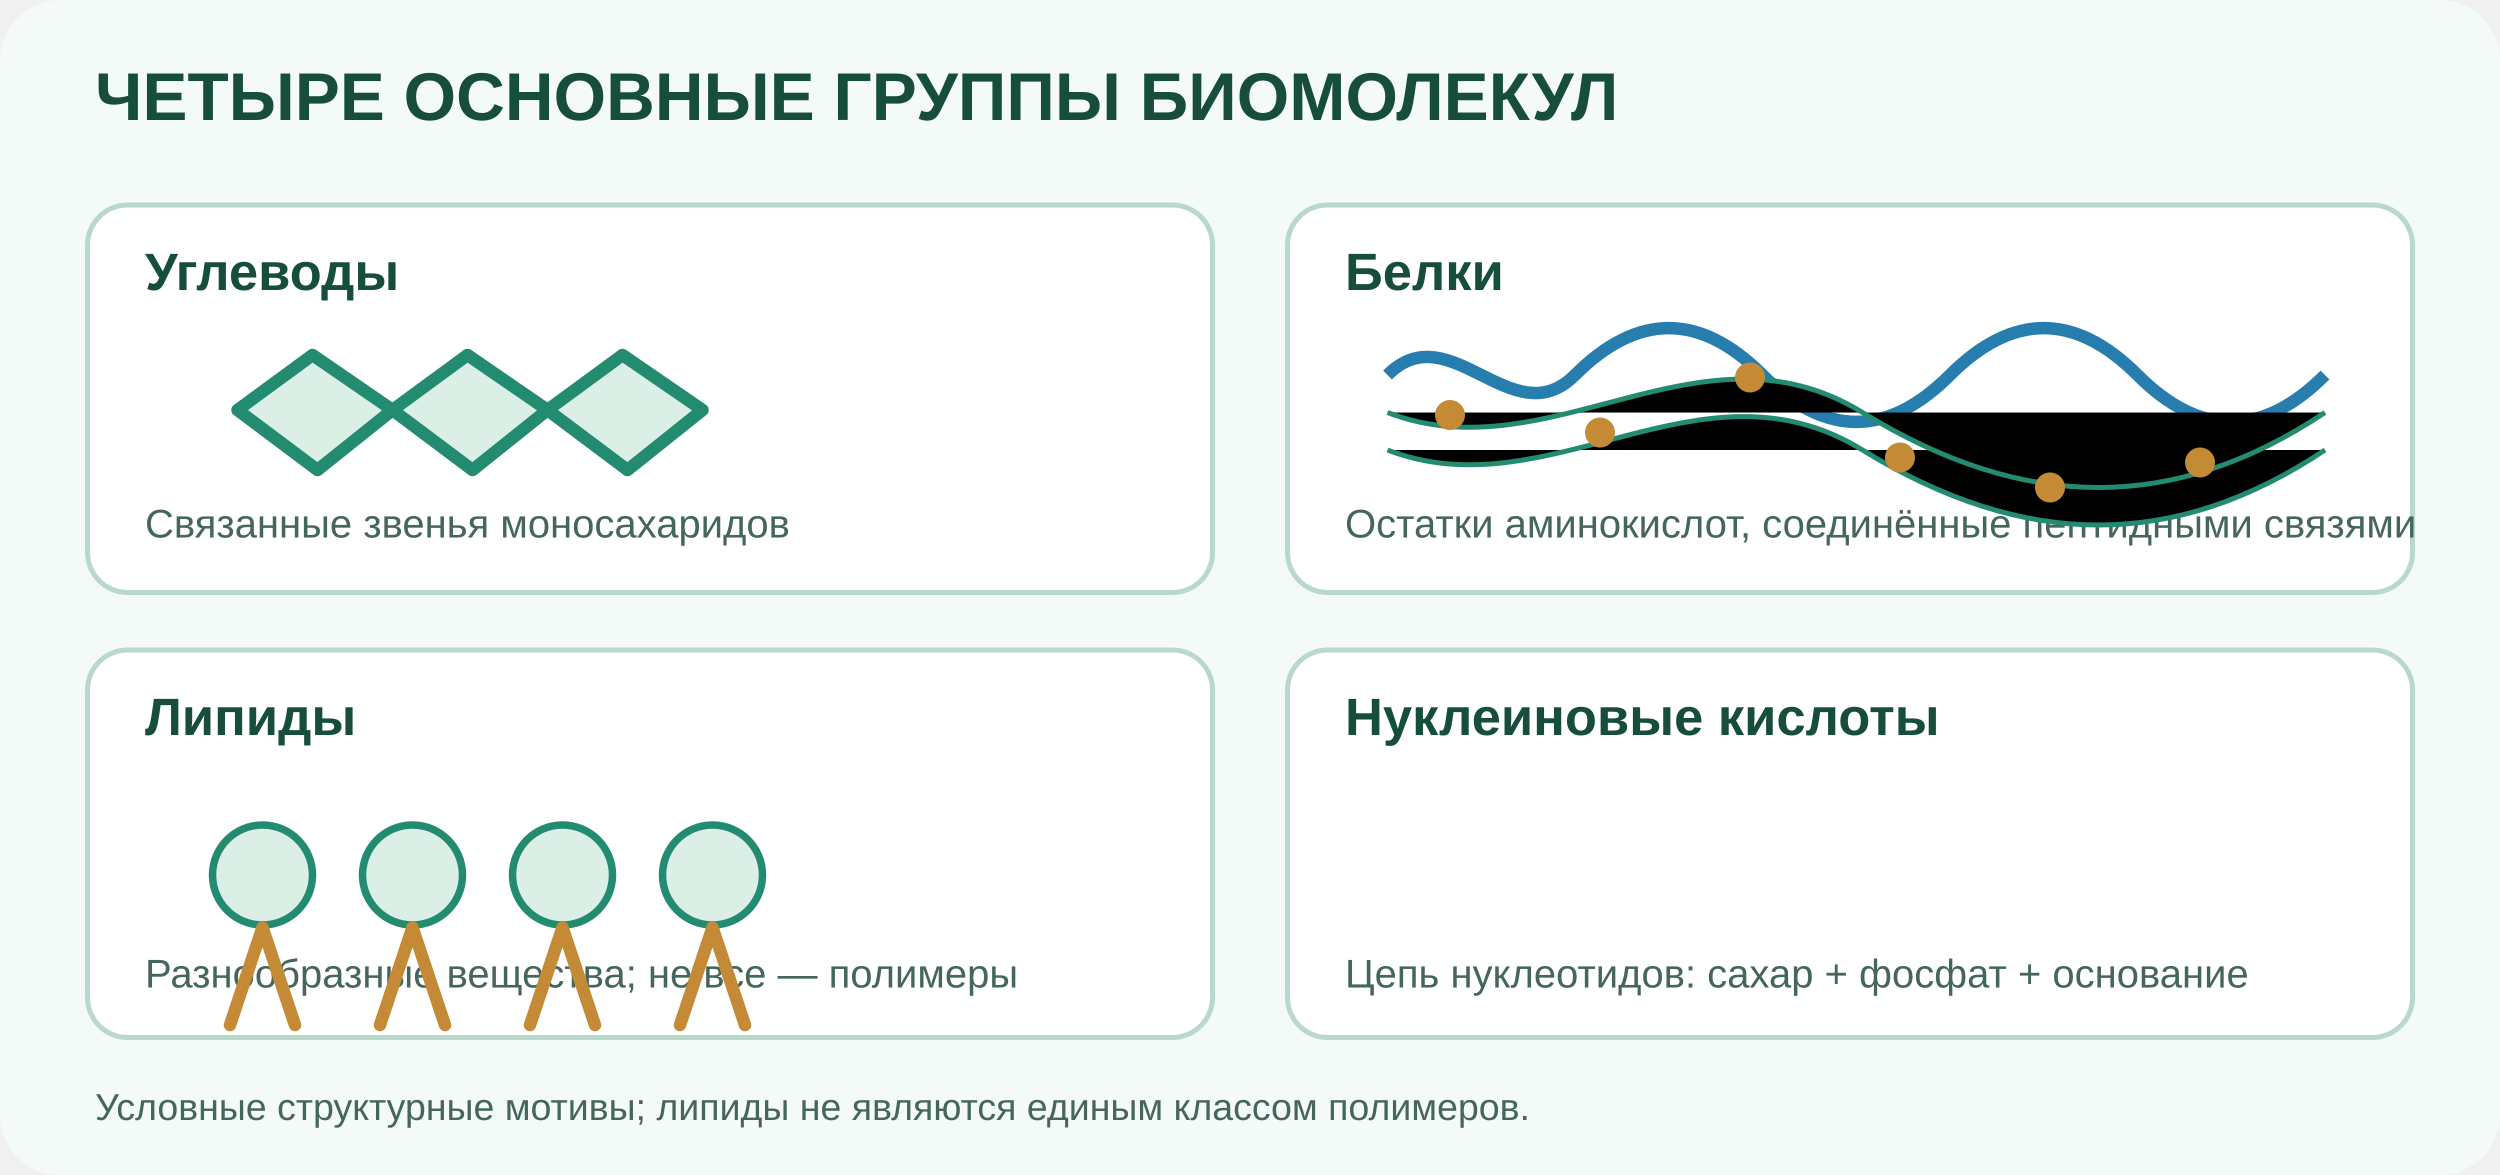
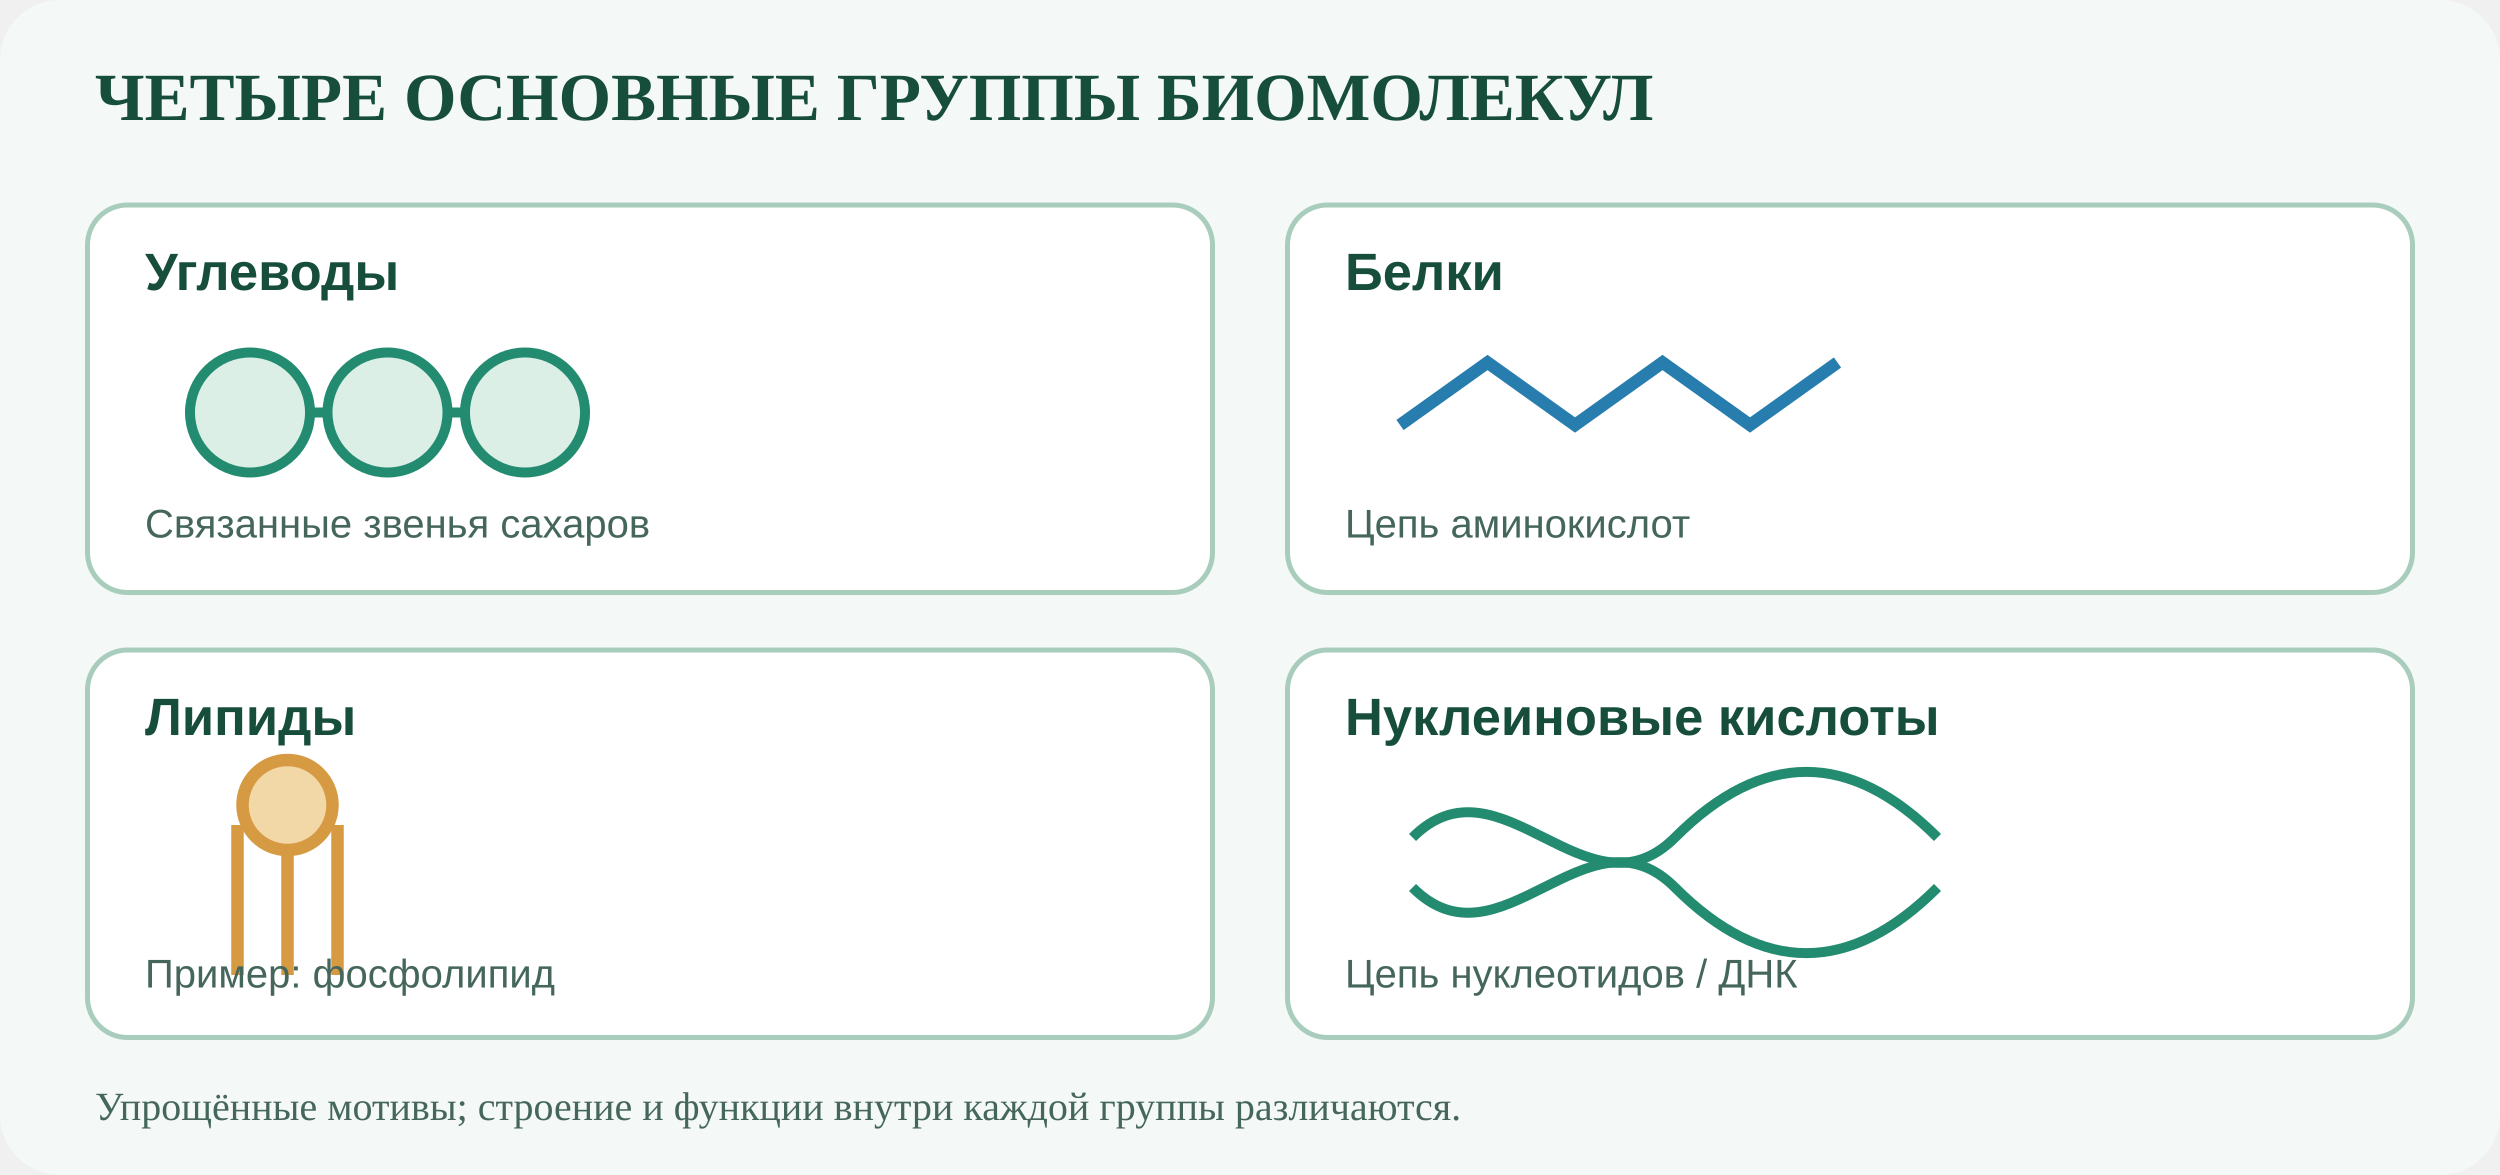
<svg xmlns="http://www.w3.org/2000/svg" viewBox="0 0 1000 470" role="img" aria-labelledby="t d">
-   <rect width="1000" height="470" rx="24" fill="#f3faf7" />
-   <text x="38" y="48" font-family="Arial" font-size="27" font-weight="700" fill="#164e3b">ЧЕТЫРЕ ОСНОВНЫЕ ГРУППЫ БИОМОЛЕКУЛ</text>
+   <rect width="1000" height="470" rx="24" fill="#f4f8f6" />
+   <text x="38" y="48" font-size="27" font-weight="700" fill="#164e3b">ЧЕТЫРЕ ОСНОВНЫЕ ГРУППЫ БИОМОЛЕКУЛ</text>
  <g font-family="Arial">
-     <g fill="#fff" stroke="#b7d8ca" stroke-width="2">
+     <g fill="#fff" stroke="#a9cdbd" stroke-width="2">
      <rect x="35" y="82" width="450" height="155" rx="16" />
      <rect x="515" y="82" width="450" height="155" rx="16" />
      <rect x="35" y="260" width="450" height="155" rx="16" />
      <rect x="515" y="260" width="450" height="155" rx="16" />
    </g>
    <g fill="#164e3b" font-size="21" font-weight="700">
      <text x="58" y="116">Углеводы</text>
      <text x="538" y="116">Белки</text>
      <text x="58" y="294">Липиды</text>
      <text x="538" y="294">Нуклеиновые кислоты</text>
    </g>
-     <g stroke="#238b70" stroke-width="5" fill="#dcefe7">
-       <path d="M95 164 l30 -22 32 22 -30 24 Z M157 164 l30 -22 32 22 -30 24 Z M219 164 l30 -22 32 22 -30 24 Z" stroke-linejoin="round" />
+     <g stroke="#238b70" stroke-width="4" fill="#dcefe7">
+       <circle cx="100" cy="165" r="24" />
+       <circle cx="155" cy="165" r="24" />
+       <circle cx="210" cy="165" r="24" />
+       <path d="M124 165H131 M179 165H186" />
+     </g>
+     <g stroke="#277eae" stroke-width="5" fill="none">
+       <path d="M560 170 L595 145 L630 170 L665 145 L700 170 L735 145" />
+     </g>
+     <g stroke="#d69a42" stroke-width="5" fill="none">
+       <path d="M95 330 V390 M115 330 V390 M135 330 V390" />
+       <circle cx="115" cy="322" r="18" fill="#f3d8a7" stroke="#d69a42" />
+     </g>
+     <g stroke="#238b70" stroke-width="4" fill="none">
+       <path d="M565 335 C600 300 635 370 670 335 S740 300 775 335" />
+       <path d="M565 355 C600 390 635 320 670 355 S740 390 775 355" />
    </g>
    <g fill="#45665b" font-size="16">
-       <text x="58" y="215">Связанные звенья моносахаридов</text>
-       <text x="538" y="215">Остатки аминокислот, соединённые пептидными связями</text>
-       <text x="58" y="395">Разнообразные вещества; не все — полимеры</text>
-       <text x="538" y="395">Цепь нуклеотидов: сахар + фосфат + основание</text>
-     </g>
-     <g stroke="#277eae" stroke-width="5" fill="none">
-       <path d="M555 150 C580 125 605 175 630 150 S680 125 705 150 S755 175 780 150 S830 125 855 150 S905 175 930 150" />
-     </g>
-     <g fill="#dcefe7" stroke="#238b70" stroke-width="3">
-       <circle cx="105" cy="350" r="20" />
-       <circle cx="165" cy="350" r="20" />
-       <circle cx="225" cy="350" r="20" />
-       <circle cx="285" cy="350" r="20" />
-     </g>
-     <g stroke="#c58a35" stroke-width="5" stroke-linecap="round">
-       <path d="M105 371 L92 410 M105 371 L118 410 M165 371 L152 410 M165 371 L178 410 M225 371 L212 410 M225 371 L238 410 M285 371 L272 410 M285 371 L298 410" />
-     </g>
-     <g stroke="#238b70" stroke-width="2">
-       <path d="M555 165 C620 190 680 125 745 165 S870 205 930 165 M555 180 C620 205 680 140 745 180 S870 220 930 180" />
-     </g>
-     <g fill="#c58a35">
-       <circle cx="580" cy="166" r="6" />
-       <circle cx="640" cy="173" r="6" />
-       <circle cx="700" cy="151" r="6" />
-       <circle cx="760" cy="183" r="6" />
-       <circle cx="820" cy="195" r="6" />
-       <circle cx="880" cy="185" r="6" />
+       <text x="58" y="215">Связанные звенья сахаров</text>
+       <text x="538" y="215">Цепь аминокислот</text>
+       <text x="58" y="395">Пример: фосфолипид</text>
+       <text x="538" y="395">Цепь нуклеотидов / ДНК</text>
    </g>
  </g>
-   <text x="38" y="448" font-family="Arial" font-size="15" fill="#45665b">Условные структурные мотивы; липиды не являются единым классом полимеров.</text>
+   <text x="38" y="448" font-size="16" fill="#45665b">Упрощённые мотивы; строение и функции внутри каждой группы различаются.</text>
</svg>
